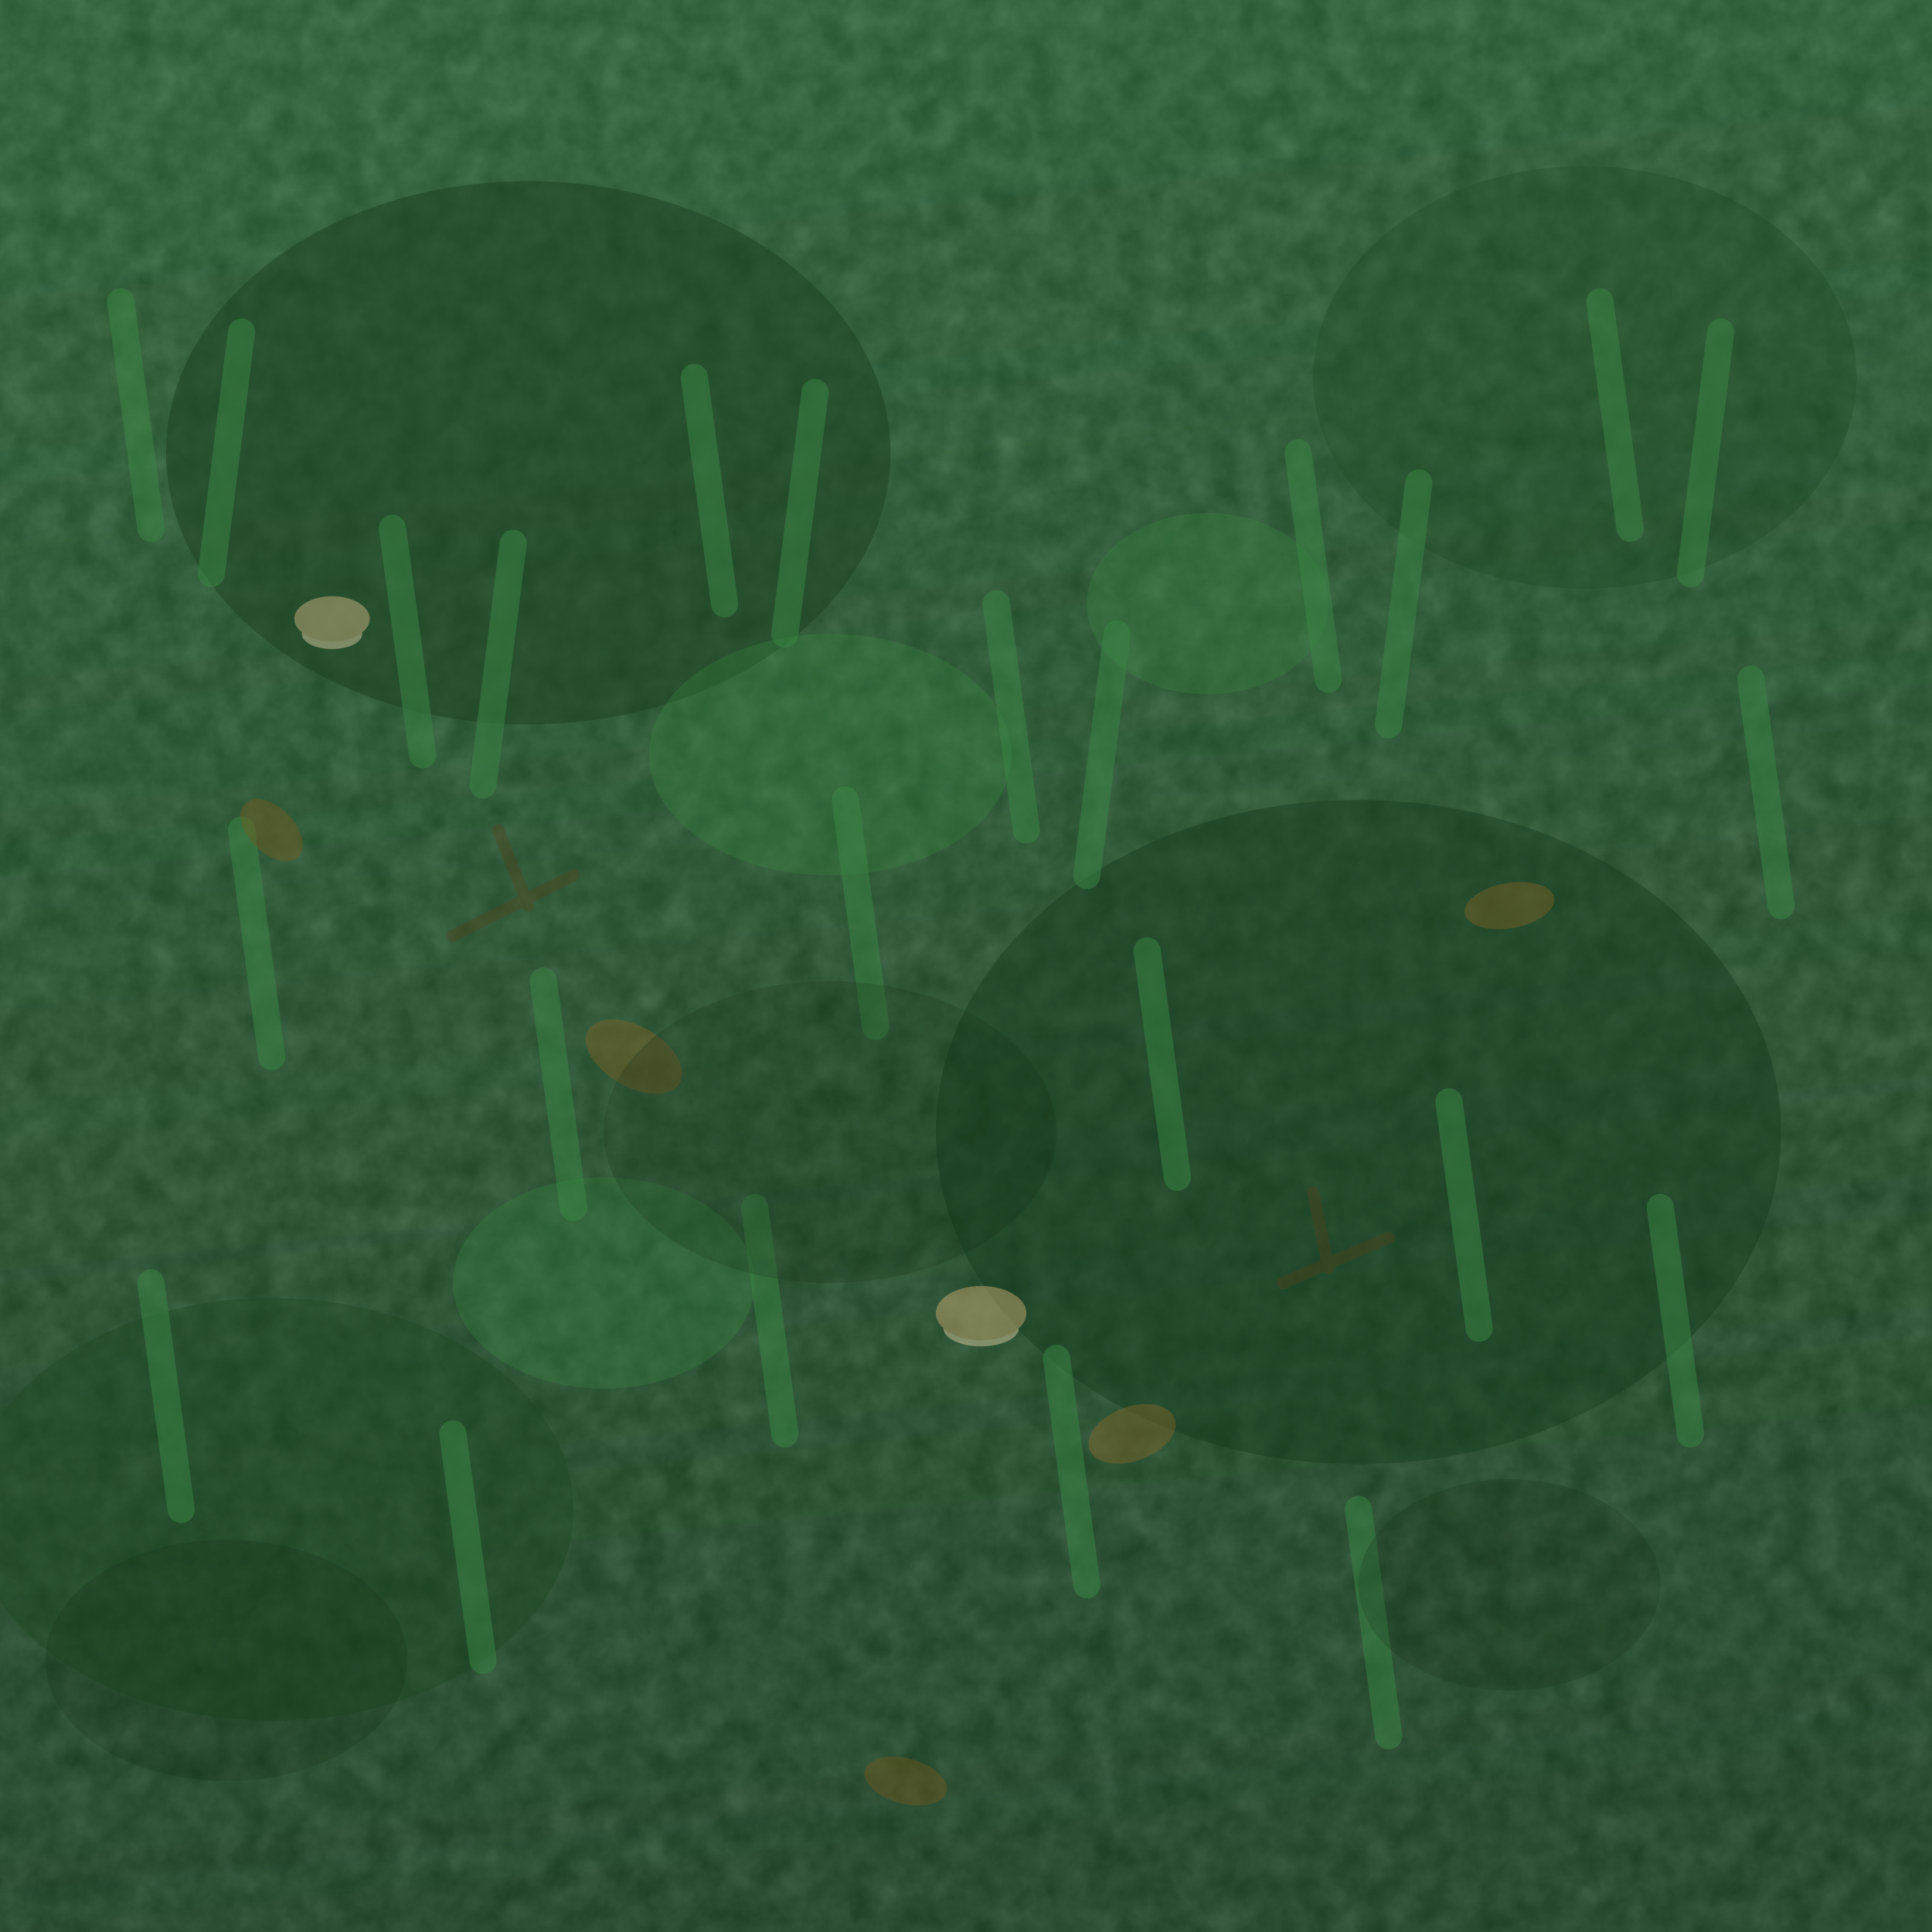
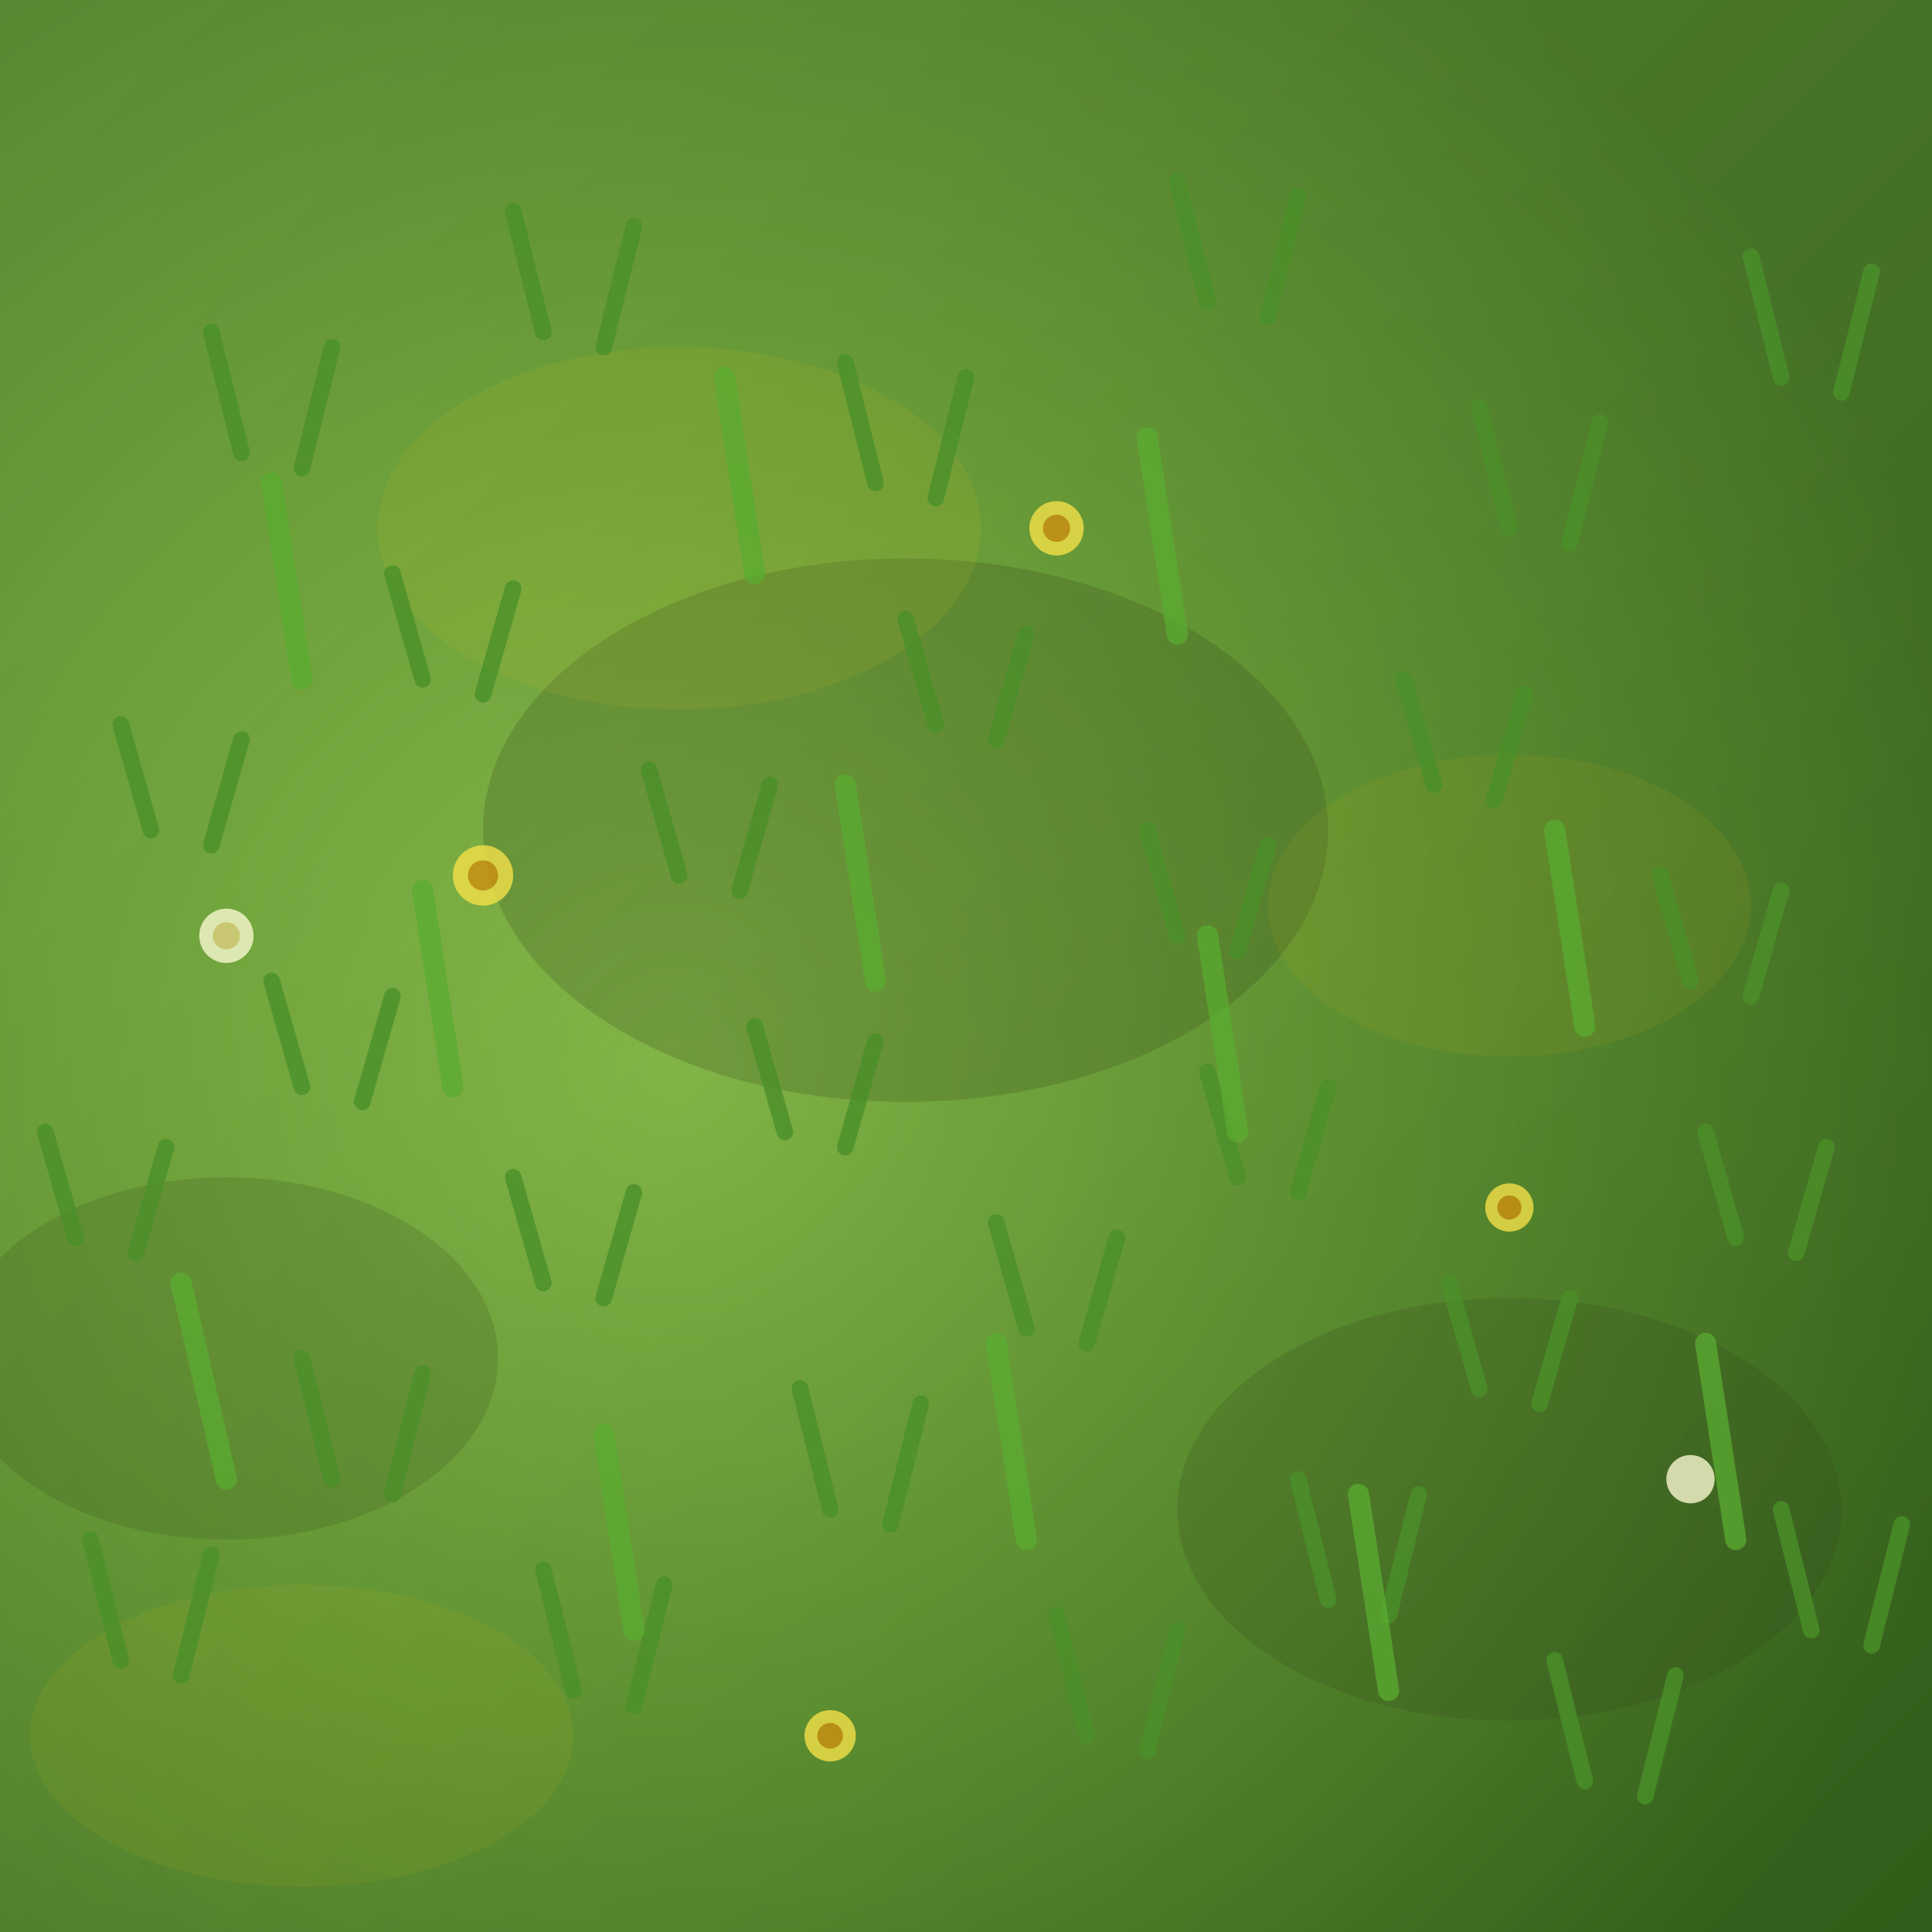
<svg xmlns="http://www.w3.org/2000/svg" width="128" height="128" viewBox="0 0 128 128">
  <defs>
-     <linearGradient id="g3Base" x1="0" y1="0" x2="0.1" y2="1">
-       <stop offset="0%" stop-color="#2d6838" />
-       <stop offset="100%" stop-color="#1e4a28" />
+     <radialGradient id="g3" cx="35%" cy="55%" r="70%">
+       <stop offset="0%" stop-color="#85c048" />
+       <stop offset="50%" stop-color="#5e9830" />
+       <stop offset="100%" stop-color="#3a6c20" />
+     </radialGradient>
+     <linearGradient id="sg3" x1="0" y1="0" x2="1" y2="1">
+       <stop offset="0%" stop-color="#c0d870" stop-opacity="0.2" />
+       <stop offset="100%" stop-color="#1c380c" stop-opacity="0.3" />
    </linearGradient>
-     <filter id="g3n" x="0" y="0" width="100%" height="100%">
-       <feTurbulence type="fractalNoise" baseFrequency="0.5" numOctaves="4" seed="9" />
-       <feColorMatrix type="saturate" values="0" />
-       <feBlend in="SourceGraphic" mode="soft-light" />
-     </filter>
  </defs>
-   <rect width="128" height="128" fill="url(#g3Base)" />
-   <rect width="128" height="128" filter="url(#g3n)" opacity="0.2" />
-   <ellipse cx="35" cy="30" rx="24" ry="18" fill="#1a4020" opacity="0.5" />
-   <ellipse cx="90" cy="75" rx="28" ry="22" fill="#153a1c" opacity="0.45" />
-   <ellipse cx="18" cy="100" rx="20" ry="14" fill="#1a4520" opacity="0.4" />
-   <ellipse cx="105" cy="25" rx="18" ry="14" fill="#1e4822" opacity="0.35" />
-   <g fill="#3a8a40" opacity="0.3">
-     <ellipse cx="55" cy="50" rx="12" ry="8" />
-     <ellipse cx="80" cy="40" rx="8" ry="6" />
-     <ellipse cx="40" cy="85" rx="10" ry="7" />
+   <rect width="128" height="128" fill="url(#g3)" />
+   <rect width="128" height="128" fill="url(#sg3)" />
+   <ellipse cx="60" cy="55" rx="28" ry="18" fill="#304018" opacity="0.22" />
+   <ellipse cx="100" cy="100" rx="22" ry="14" fill="#304018" opacity="0.2" />
+   <ellipse cx="15" cy="90" rx="18" ry="12" fill="#304018" opacity="0.18" />
+   <ellipse cx="45" cy="35" rx="20" ry="12" fill="#d0b820" opacity="0.12" />
+   <ellipse cx="100" cy="60" rx="16" ry="10" fill="#c8b018" opacity="0.1" />
+   <ellipse cx="20" cy="115" rx="18" ry="10" fill="#c8b818" opacity="0.1" />
+   <g stroke="#4a9028" stroke-width="1.1" stroke-linecap="round" opacity="0.8">
+     <line x1="8" y1="110" x2="6" y2="102" />
+     <line x1="12" y1="111" x2="14" y2="103" />
+     <line x1="22" y1="98" x2="20" y2="90" />
+     <line x1="26" y1="99" x2="28" y2="91" />
+     <line x1="38" y1="112" x2="36" y2="104" />
+     <line x1="42" y1="113" x2="44" y2="105" />
+     <line x1="55" y1="100" x2="53" y2="92" />
+     <line x1="59" y1="101" x2="61" y2="93" />
+     <line x1="72" y1="115" x2="70" y2="107" />
+     <line x1="76" y1="116" x2="78" y2="108" />
+     <line x1="88" y1="106" x2="86" y2="98" />
+     <line x1="92" y1="107" x2="94" y2="99" />
+     <line x1="105" y1="118" x2="103" y2="110" />
+     <line x1="109" y1="119" x2="111" y2="111" />
+     <line x1="120" y1="108" x2="118" y2="100" />
+     <line x1="124" y1="109" x2="126" y2="101" />
+     <line x1="5" y1="82" x2="3" y2="75" />
+     <line x1="9" y1="83" x2="11" y2="76" />
+     <line x1="20" y1="72" x2="18" y2="65" />
+     <line x1="24" y1="73" x2="26" y2="66" />
+     <line x1="36" y1="85" x2="34" y2="78" />
+     <line x1="40" y1="86" x2="42" y2="79" />
+     <line x1="52" y1="75" x2="50" y2="68" />
+     <line x1="56" y1="76" x2="58" y2="69" />
+     <line x1="68" y1="88" x2="66" y2="81" />
+     <line x1="72" y1="89" x2="74" y2="82" />
+     <line x1="82" y1="78" x2="80" y2="71" />
+     <line x1="86" y1="79" x2="88" y2="72" />
+     <line x1="98" y1="92" x2="96" y2="85" />
+     <line x1="102" y1="93" x2="104" y2="86" />
+     <line x1="115" y1="82" x2="113" y2="75" />
+     <line x1="119" y1="83" x2="121" y2="76" />
+     <line x1="10" y1="55" x2="8" y2="48" />
+     <line x1="14" y1="56" x2="16" y2="49" />
+     <line x1="28" y1="45" x2="26" y2="38" />
+     <line x1="32" y1="46" x2="34" y2="39" />
+     <line x1="45" y1="58" x2="43" y2="51" />
+     <line x1="49" y1="59" x2="51" y2="52" />
+     <line x1="62" y1="48" x2="60" y2="41" />
+     <line x1="66" y1="49" x2="68" y2="42" />
+     <line x1="78" y1="62" x2="76" y2="55" />
+     <line x1="82" y1="63" x2="84" y2="56" />
+     <line x1="95" y1="52" x2="93" y2="45" />
+     <line x1="99" y1="53" x2="101" y2="46" />
+     <line x1="112" y1="65" x2="110" y2="58" />
+     <line x1="116" y1="66" x2="118" y2="59" />
+     <line x1="16" y1="30" x2="14" y2="22" />
+     <line x1="20" y1="31" x2="22" y2="23" />
+     <line x1="36" y1="22" x2="34" y2="14" />
+     <line x1="40" y1="23" x2="42" y2="15" />
+     <line x1="58" y1="32" x2="56" y2="24" />
+     <line x1="62" y1="33" x2="64" y2="25" />
+     <line x1="80" y1="20" x2="78" y2="12" />
+     <line x1="84" y1="21" x2="86" y2="13" />
+     <line x1="100" y1="35" x2="98" y2="27" />
+     <line x1="104" y1="36" x2="106" y2="28" />
+     <line x1="118" y1="25" x2="116" y2="17" />
+     <line x1="122" y1="26" x2="124" y2="18" />
  </g>
-   <g stroke="#3a8844" stroke-width="1.8" stroke-linecap="round" opacity="0.5">
-     <line x1="10" y1="35" x2="8" y2="20" />
-     <line x1="14" y1="38" x2="16" y2="22" />
-     <line x1="28" y1="50" x2="26" y2="35" />
-     <line x1="32" y1="52" x2="34" y2="36" />
-     <line x1="48" y1="40" x2="46" y2="25" />
-     <line x1="52" y1="42" x2="54" y2="26" />
-     <line x1="68" y1="55" x2="66" y2="40" />
-     <line x1="72" y1="58" x2="74" y2="42" />
-     <line x1="88" y1="45" x2="86" y2="30" />
-     <line x1="92" y1="48" x2="94" y2="32" />
-     <line x1="108" y1="35" x2="106" y2="20" />
-     <line x1="112" y1="38" x2="114" y2="22" />
-     <line x1="18" y1="70" x2="16" y2="55" />
-     <line x1="38" y1="80" x2="36" y2="65" />
-     <line x1="58" y1="68" x2="56" y2="53" />
-     <line x1="78" y1="78" x2="76" y2="63" />
-     <line x1="98" y1="88" x2="96" y2="73" />
-     <line x1="118" y1="60" x2="116" y2="45" />
-     <line x1="12" y1="100" x2="10" y2="85" />
-     <line x1="32" y1="110" x2="30" y2="95" />
-     <line x1="52" y1="95" x2="50" y2="80" />
-     <line x1="72" y1="105" x2="70" y2="90" />
-     <line x1="92" y1="115" x2="90" y2="100" />
-     <line x1="112" y1="95" x2="110" y2="80" />
+   <g stroke="#5aac30" stroke-width="1.4" stroke-linecap="round" opacity="0.75">
+     <line x1="15" y1="98" x2="12" y2="85" />
+     <line x1="42" y1="108" x2="40" y2="95" />
+     <line x1="68" y1="102" x2="66" y2="89" />
+     <line x1="92" y1="112" x2="90" y2="99" />
+     <line x1="115" y1="102" x2="113" y2="89" />
+     <line x1="30" y1="72" x2="28" y2="59" />
+     <line x1="58" y1="65" x2="56" y2="52" />
+     <line x1="82" y1="75" x2="80" y2="62" />
+     <line x1="105" y1="68" x2="103" y2="55" />
+     <line x1="20" y1="45" x2="18" y2="32" />
+     <line x1="50" y1="38" x2="48" y2="25" />
+     <line x1="78" y1="42" x2="76" y2="29" />
  </g>
-   <g opacity="0.4">
-     <ellipse cx="42" cy="70" rx="3.5" ry="2" fill="#8a6020" transform="rotate(30,42,70)" />
-     <ellipse cx="75" cy="95" rx="3" ry="1.8" fill="#906828" transform="rotate(-20,75,95)" />
-     <ellipse cx="18" cy="55" rx="2.5" ry="1.5" fill="#7a5818" transform="rotate(45,18,55)" />
-     <ellipse cx="100" cy="60" rx="3" ry="1.5" fill="#8a6520" transform="rotate(-10,100,60)" />
-     <ellipse cx="60" cy="118" rx="2.8" ry="1.5" fill="#7a5818" transform="rotate(15,60,118)" />
-   </g>
-   <g stroke="#5a4018" stroke-width="0.8" stroke-linecap="round" opacity="0.35">
-     <line x1="30" y1="62" x2="38" y2="58" />
-     <line x1="35" y1="60" x2="33" y2="55" />
-     <line x1="85" y1="85" x2="92" y2="82" />
-     <line x1="88" y1="84" x2="87" y2="79" />
-   </g>
-   <g opacity="0.5">
-     <ellipse cx="65" cy="88" rx="2.5" ry="1.2" fill="#d8c8a0" />
-     <ellipse cx="65" cy="87" rx="3" ry="1.8" fill="#c8a870" />
-     <ellipse cx="22" cy="42" rx="2" ry="1" fill="#d8c8a0" />
-     <ellipse cx="22" cy="41" rx="2.5" ry="1.5" fill="#c8b080" />
-   </g>
-   <g fill="#0e2a10" opacity="0.2">
-     <ellipse cx="55" cy="75" rx="15" ry="10" />
-     <ellipse cx="15" cy="110" rx="12" ry="8" />
-     <ellipse cx="100" cy="105" rx="10" ry="7" />
+   <g opacity="0.8">
+     <circle cx="32" cy="58" r="2" fill="#f4e048" />
+     <circle cx="32" cy="58" r="1" fill="#d09010" />
+     <circle cx="70" cy="35" r="1.8" fill="#f4e048" />
+     <circle cx="70" cy="35" r="0.9" fill="#d09010" />
+     <circle cx="100" cy="80" r="1.6" fill="#f4e048" />
+     <circle cx="100" cy="80" r="0.8" fill="#d09010" />
+     <circle cx="15" cy="62" r="1.8" fill="#f8f8d0" />
+     <circle cx="15" cy="62" r="0.9" fill="#e0d080" />
+     <circle cx="55" cy="115" r="1.7" fill="#f4e048" />
+     <circle cx="55" cy="115" r="0.85" fill="#d09010" />
+     <circle cx="112" cy="98" r="1.6" fill="#f8f8d0" />
  </g>
</svg>
